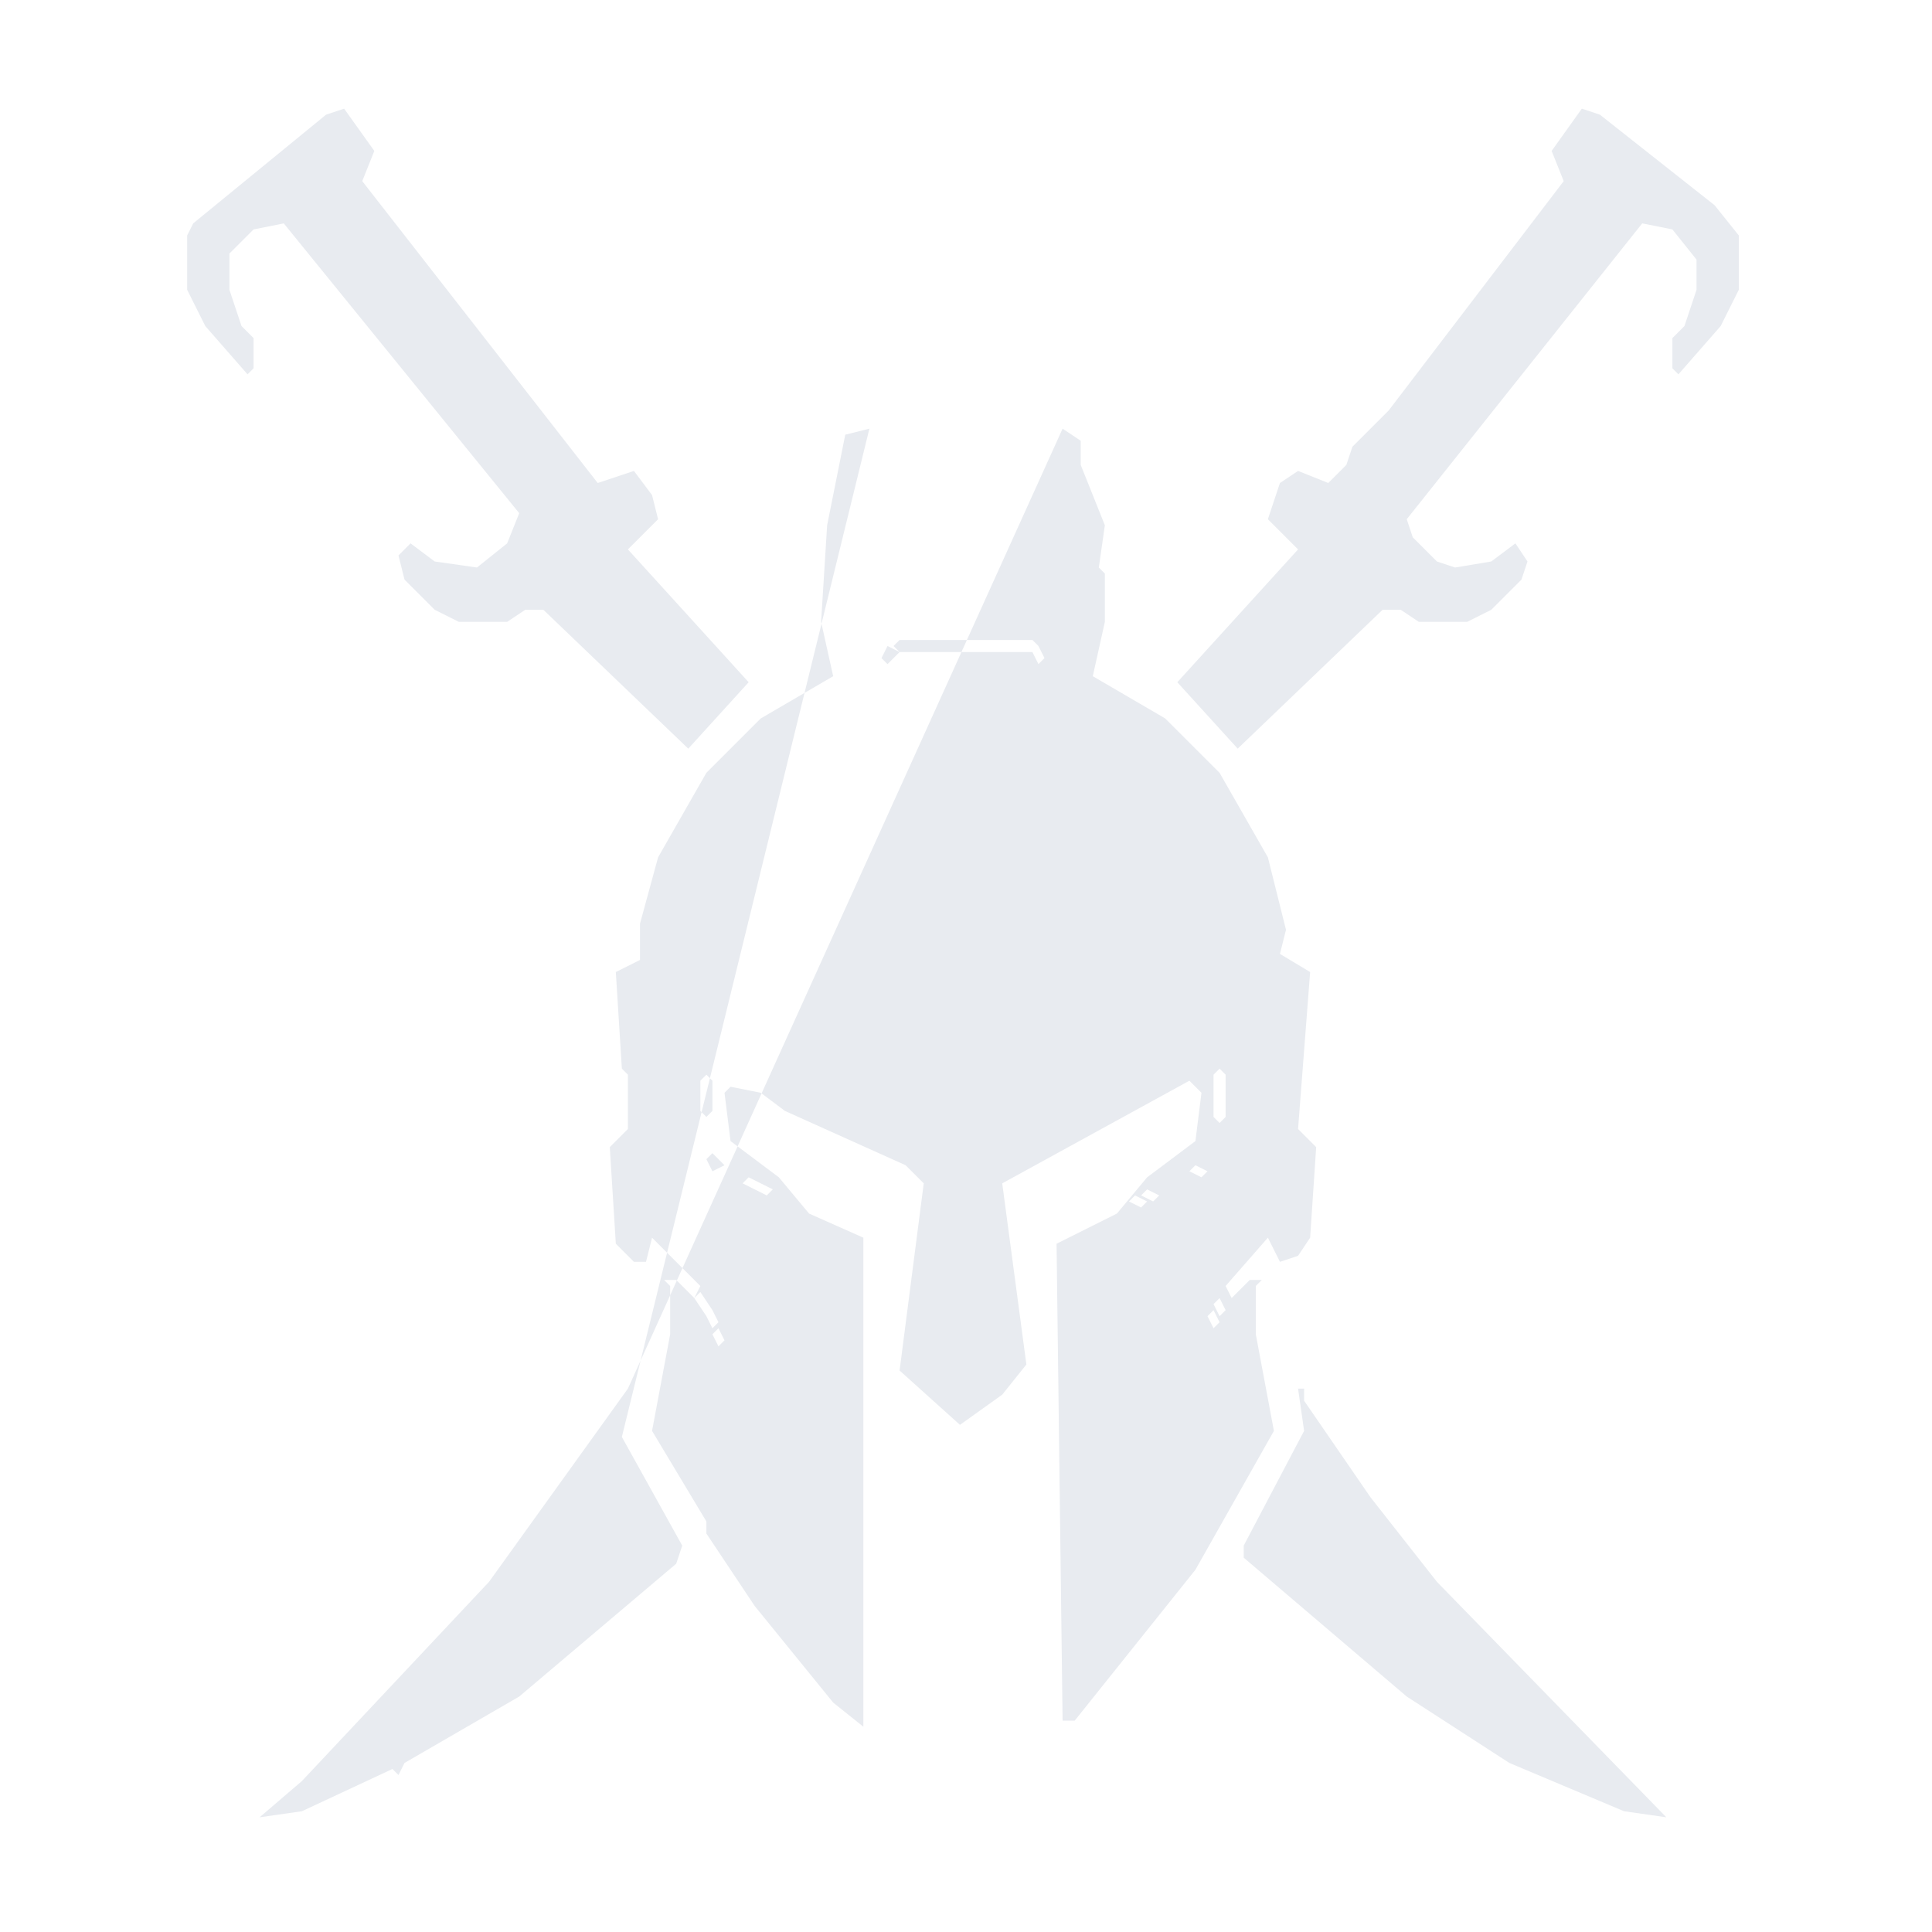
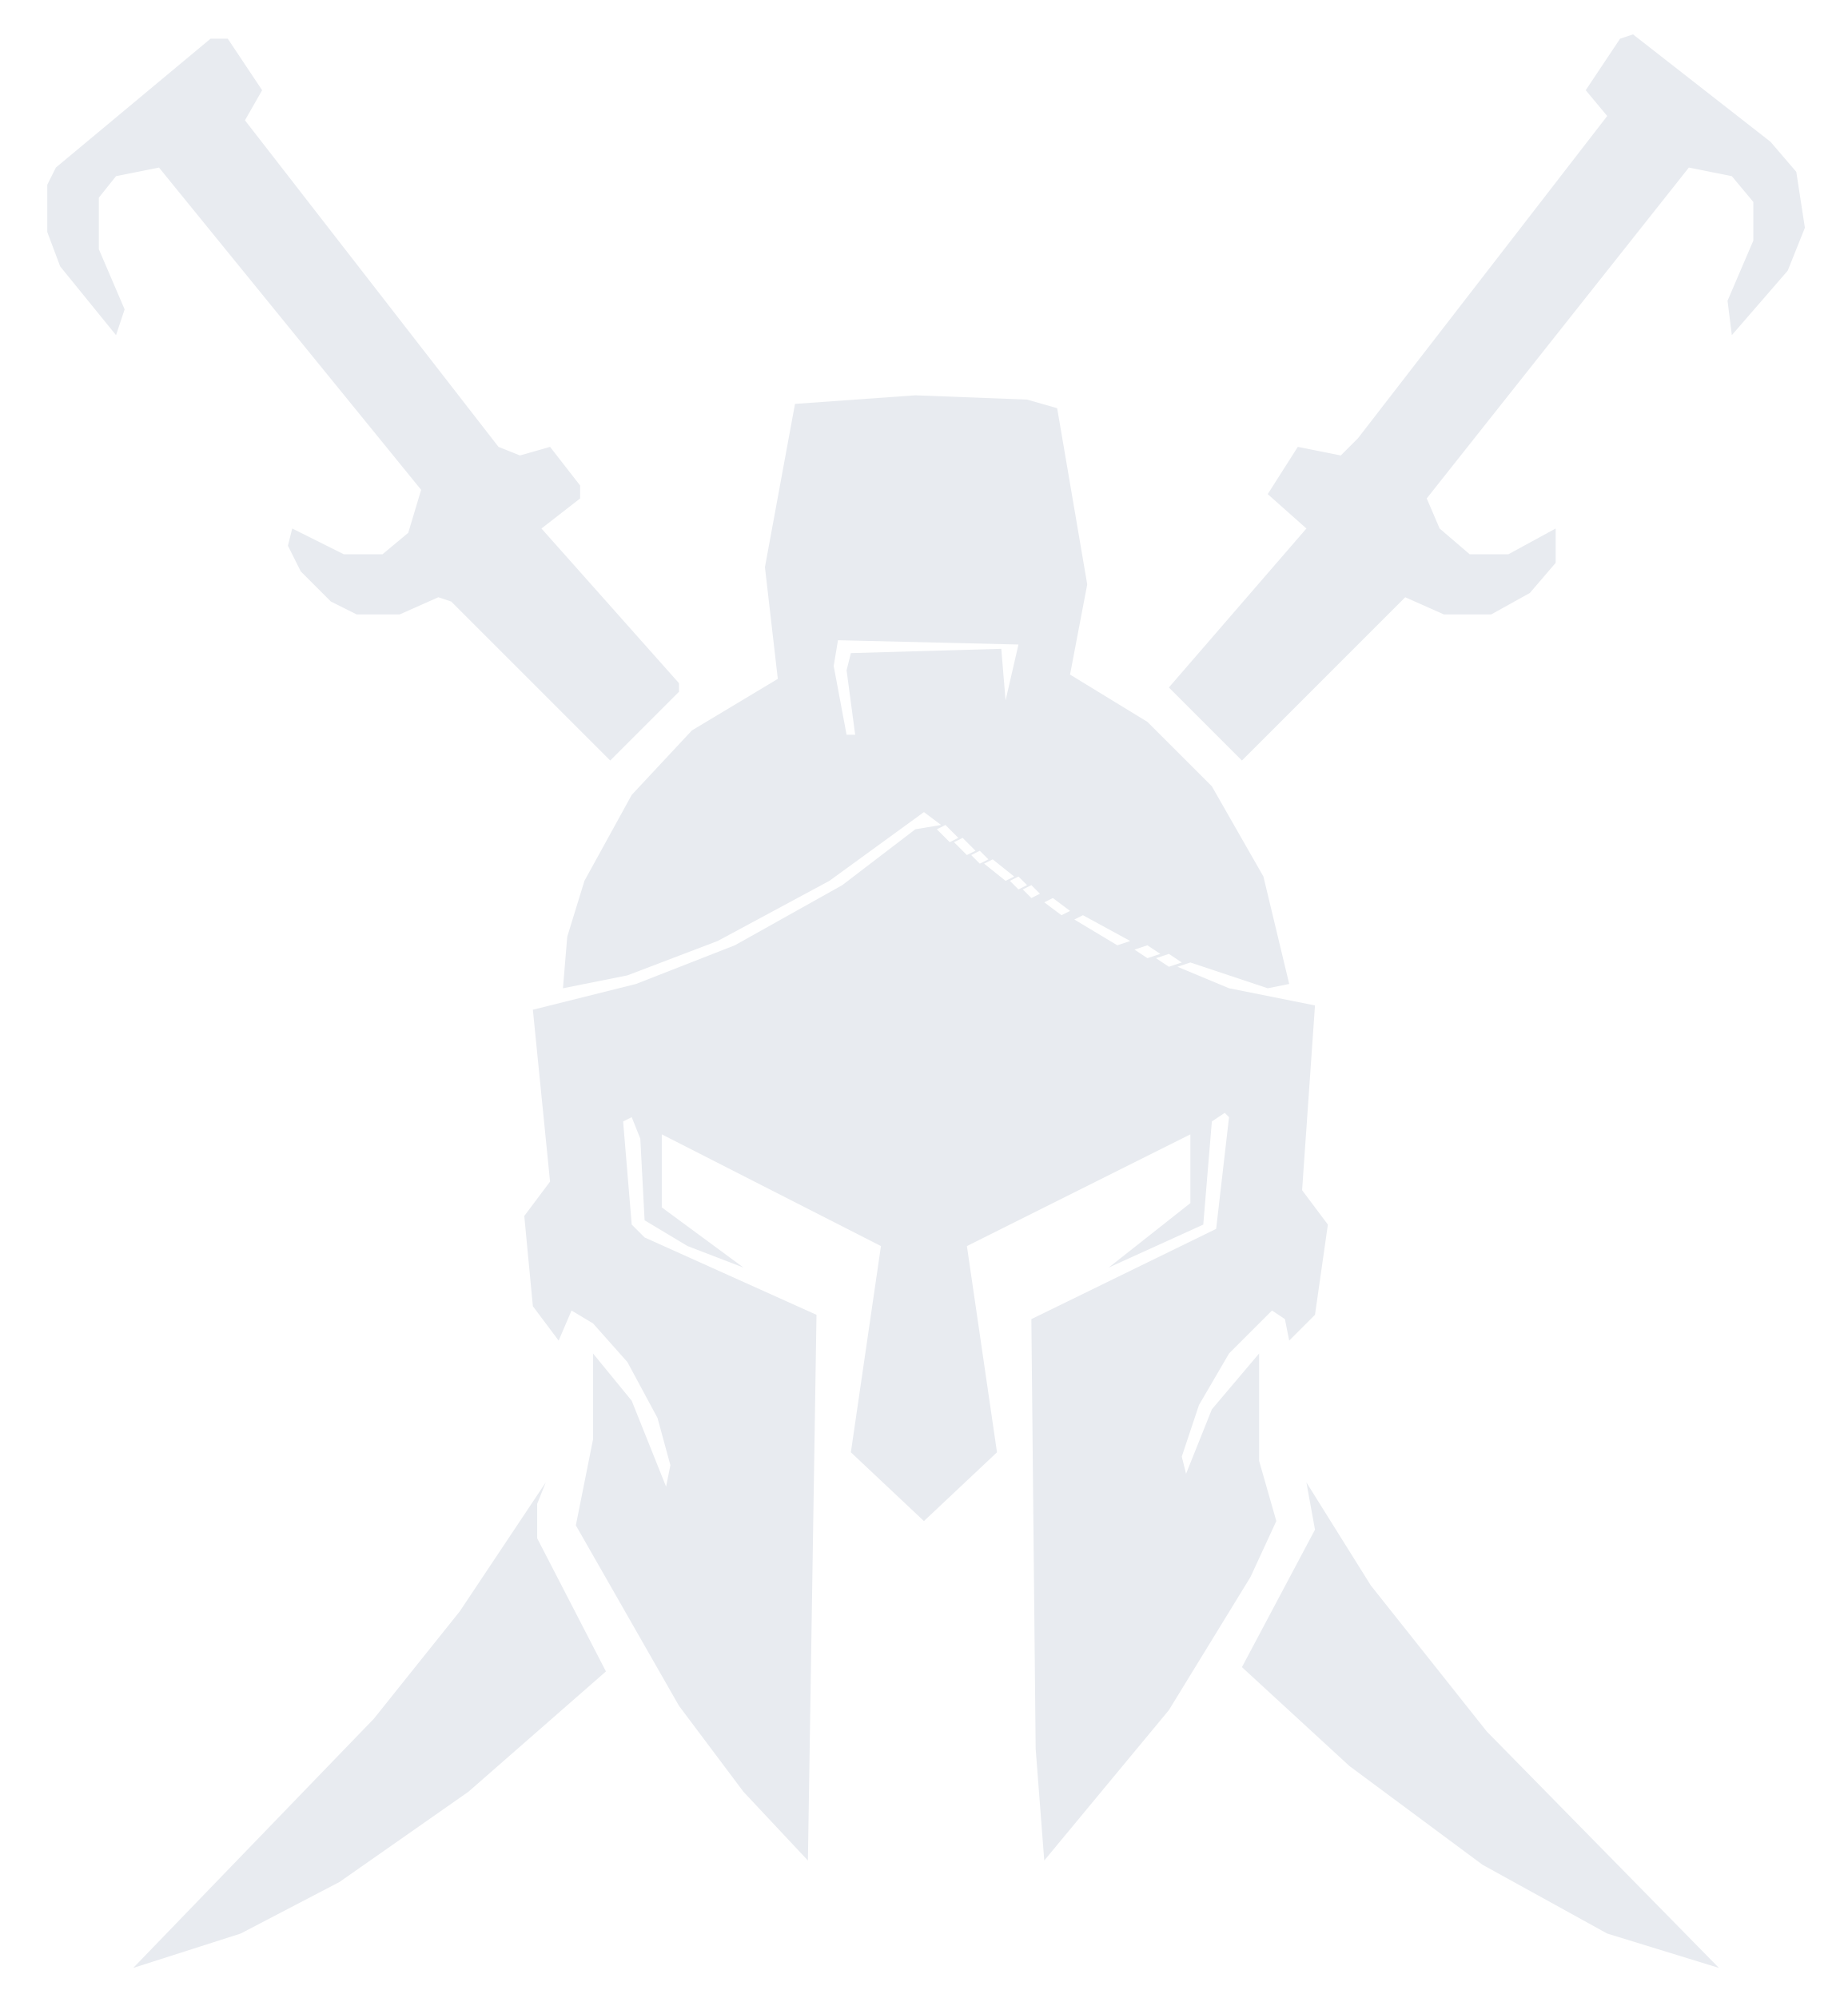
- <svg xmlns="http://www.w3.org/2000/svg" viewBox="0 0 320 320">
-   <path fill="#e8ebf0" fill-rule="evenodd" d="M215,230 L216,237 L206,256 L206,258 L233,281 L250,292 L269,300 L276,301 L238,262 L227,248 L216,232 L216,230ZM104,230 L81,262 L50,295 L43,301 L50,300 L65,293 L66,294 L67,292 L86,281 L112,259 L113,256 L103,238 L144,71 L140,72 L137,87 L136,103 L138,112 L126,119 L117,128 L109,142 L106,153 L106,159 L102,161 L103,177 L104,178 L104,187 L101,190 L102,206 L105,209 L107,209 L108,205 L116,213 L115,215 L112,212 L110,212 L111,213 L111,221 L108,237 L117,252 L117,254 L125,266 L138,282 L143,286 L143,205 L134,201 L129,195 L121,189 L120,181 L121,180 L126,181 L130,184 L150,193 L153,196 L149,227 L159,236 L166,231 L170,226 L166,196 L197,179 L199,181 L198,189 L190,195 L185,201 L175,206 L176,285 L178,285 L198,260 L211,237 L208,221 L208,213 L209,212 L207,212 L204,215 L203,213 L210,205 L212,209 L215,208 L217,205 L218,190 L215,187 L217,161 L212,158 L213,154 L210,142 L202,128 L193,119 L181,112 L183,103 L183,95 L182,94 L183,87 L179,77 L179,73 L176,71ZM118,221 L119,220 L120,222 L119,223ZM200,218 L201,217 L202,219 L201,220ZM117,218 L118,217 L119,219 L118,220ZM201,216 L202,215 L203,217 L202,218ZM115,215 L116,214 L118,217 L117,218ZM187,199 L188,198 L190,199 L189,200ZM189,198 L190,197 L192,198 L191,199ZM125,197 L126,196 L128,197 L127,198ZM123,196 L124,195 L126,196 L125,197ZM197,194 L198,193 L200,194 L199,195ZM117,192 L118,191 L120,193 L118,194ZM117,178 L118,179 L118,184 L117,185 L116,184 L116,179ZM202,177 L203,178 L203,185 L202,186 L201,185 L201,178ZM171,108 L172,107 L173,109 L172,110ZM146,109 L147,107 L149,108 L147,110ZM148,107 L149,106 L171,106 L172,107 L171,108 L149,108ZM265,19 L262,18 L257,25 L259,30 L230,68 L224,74 L223,77 L220,80 L215,78 L212,80 L210,86 L215,91 L195,113 L205,124 L229,101 L232,101 L235,103 L243,103 L247,101 L252,96 L253,93 L251,90 L247,93 L241,94 L238,93 L234,89 L233,86 L272,37 L277,38 L281,43 L281,48 L279,54 L277,56 L277,61 L278,62 L285,54 L288,48 L288,39 L284,34ZM54,19 L32,37 L31,39 L31,48 L34,54 L41,62 L42,61 L42,56 L40,54 L38,48 L38,42 L42,38 L47,37 L86,85 L84,90 L79,94 L72,93 L68,90 L66,92 L67,96 L72,101 L76,103 L84,103 L87,101 L90,101 L114,124 L124,113 L104,91 L109,86 L108,82 L105,78 L99,80 L60,30 L62,25 L57,18Z" />
+ <svg xmlns="http://www.w3.org/2000/svg" viewBox="0 0 430 465">
+   <path fill="#e8ebf0" fill-rule="evenodd" d="M304,345 L306,356 L289,388 L314,411 L345,434 L374,450 L400,458 L346,403 L319,369Z M127,345 L107,375 L87,400 L31,458 L56,450 L79,438 L109,417 L141,389 L125,358 L125,350Z M185,94 L178,132 L181,158 L161,170 L147,185 L136,205 L132,218 L131,230 L146,227 L167,219 L193,205 L215,189 L219,192 L213,193 L196,206 L171,220 L148,229 L124,235 L128,275 L122,283 L124,304 L130,312 L133,305 L138,308 L146,317 L153,330 L156,341 L155,346 L147,326 L138,315 L138,335 L134,355 L158,397 L173,417 L188,433 L190,306 L150,288 L147,285 L145,261 L147,260 L149,265 L150,284 L160,290 L173,295 L154,281 L154,264 L205,290 L198,338 L215,354 L232,338 L225,290 L277,264 L277,280 L258,295 L280,285 L282,261 L285,259 L286,260 L283,286 L240,307 L241,407 L243,433 L272,398 L291,367 L297,354 L293,340 L293,315 L282,328 L276,343 L275,339 L279,327 L286,315 L296,305 L299,307 L300,312 L306,306 L309,285 L303,277 L306,234 L286,230 L274,225 L277,224 L295,230 L300,229 L294,204 L282,183 L267,168 L249,157 L253,136 L246,95 L239,93 L213,92Z M269,223 L272,222 L275,224 L272,225Z M264,221 L267,220 L270,222 L267,223Z M250,214 L252,213 L263,219 L260,220Z M243,210 L245,209 L249,212 L247,213Z M238,207 L240,206 L242,208 L240,209Z M235,205 L237,204 L239,206 L237,207Z M229,201 L231,200 L236,204 L234,205Z M226,199 L228,198 L230,200 L228,201Z M222,196 L224,195 L227,198 L225,199Z M218,193 L220,192 L223,195 L221,196Z M197,171 L194,155 L195,149 L237,150 L234,163 L233,151 L198,152 L197,156 L199,171Z M380,8 L377,9 L369,21 L374,27 L316,102 L312,106 L302,104 L295,115 L304,123 L272,160 L289,177 L327,139 L336,143 L347,143 L356,138 L362,131 L362,123 L351,129 L342,129 L335,123 L332,116 L393,39 L403,41 L408,47 L408,56 L402,70 L403,78 L416,63 L420,53 L418,40 L412,33Z M49,9 L13,39 L11,43 L11,54 L14,62 L27,78 L29,72 L23,58 L23,46 L27,41 L37,39 L98,114 L95,124 L89,129 L80,129 L68,123 L67,127 L70,133 L77,140 L83,143 L93,143 L102,139 L105,140 L142,177 L158,161 L158,159 L126,123 L135,116 L135,113 L128,104 L121,106 L116,104 L57,28 L61,21 L53,9Z" />
</svg>
